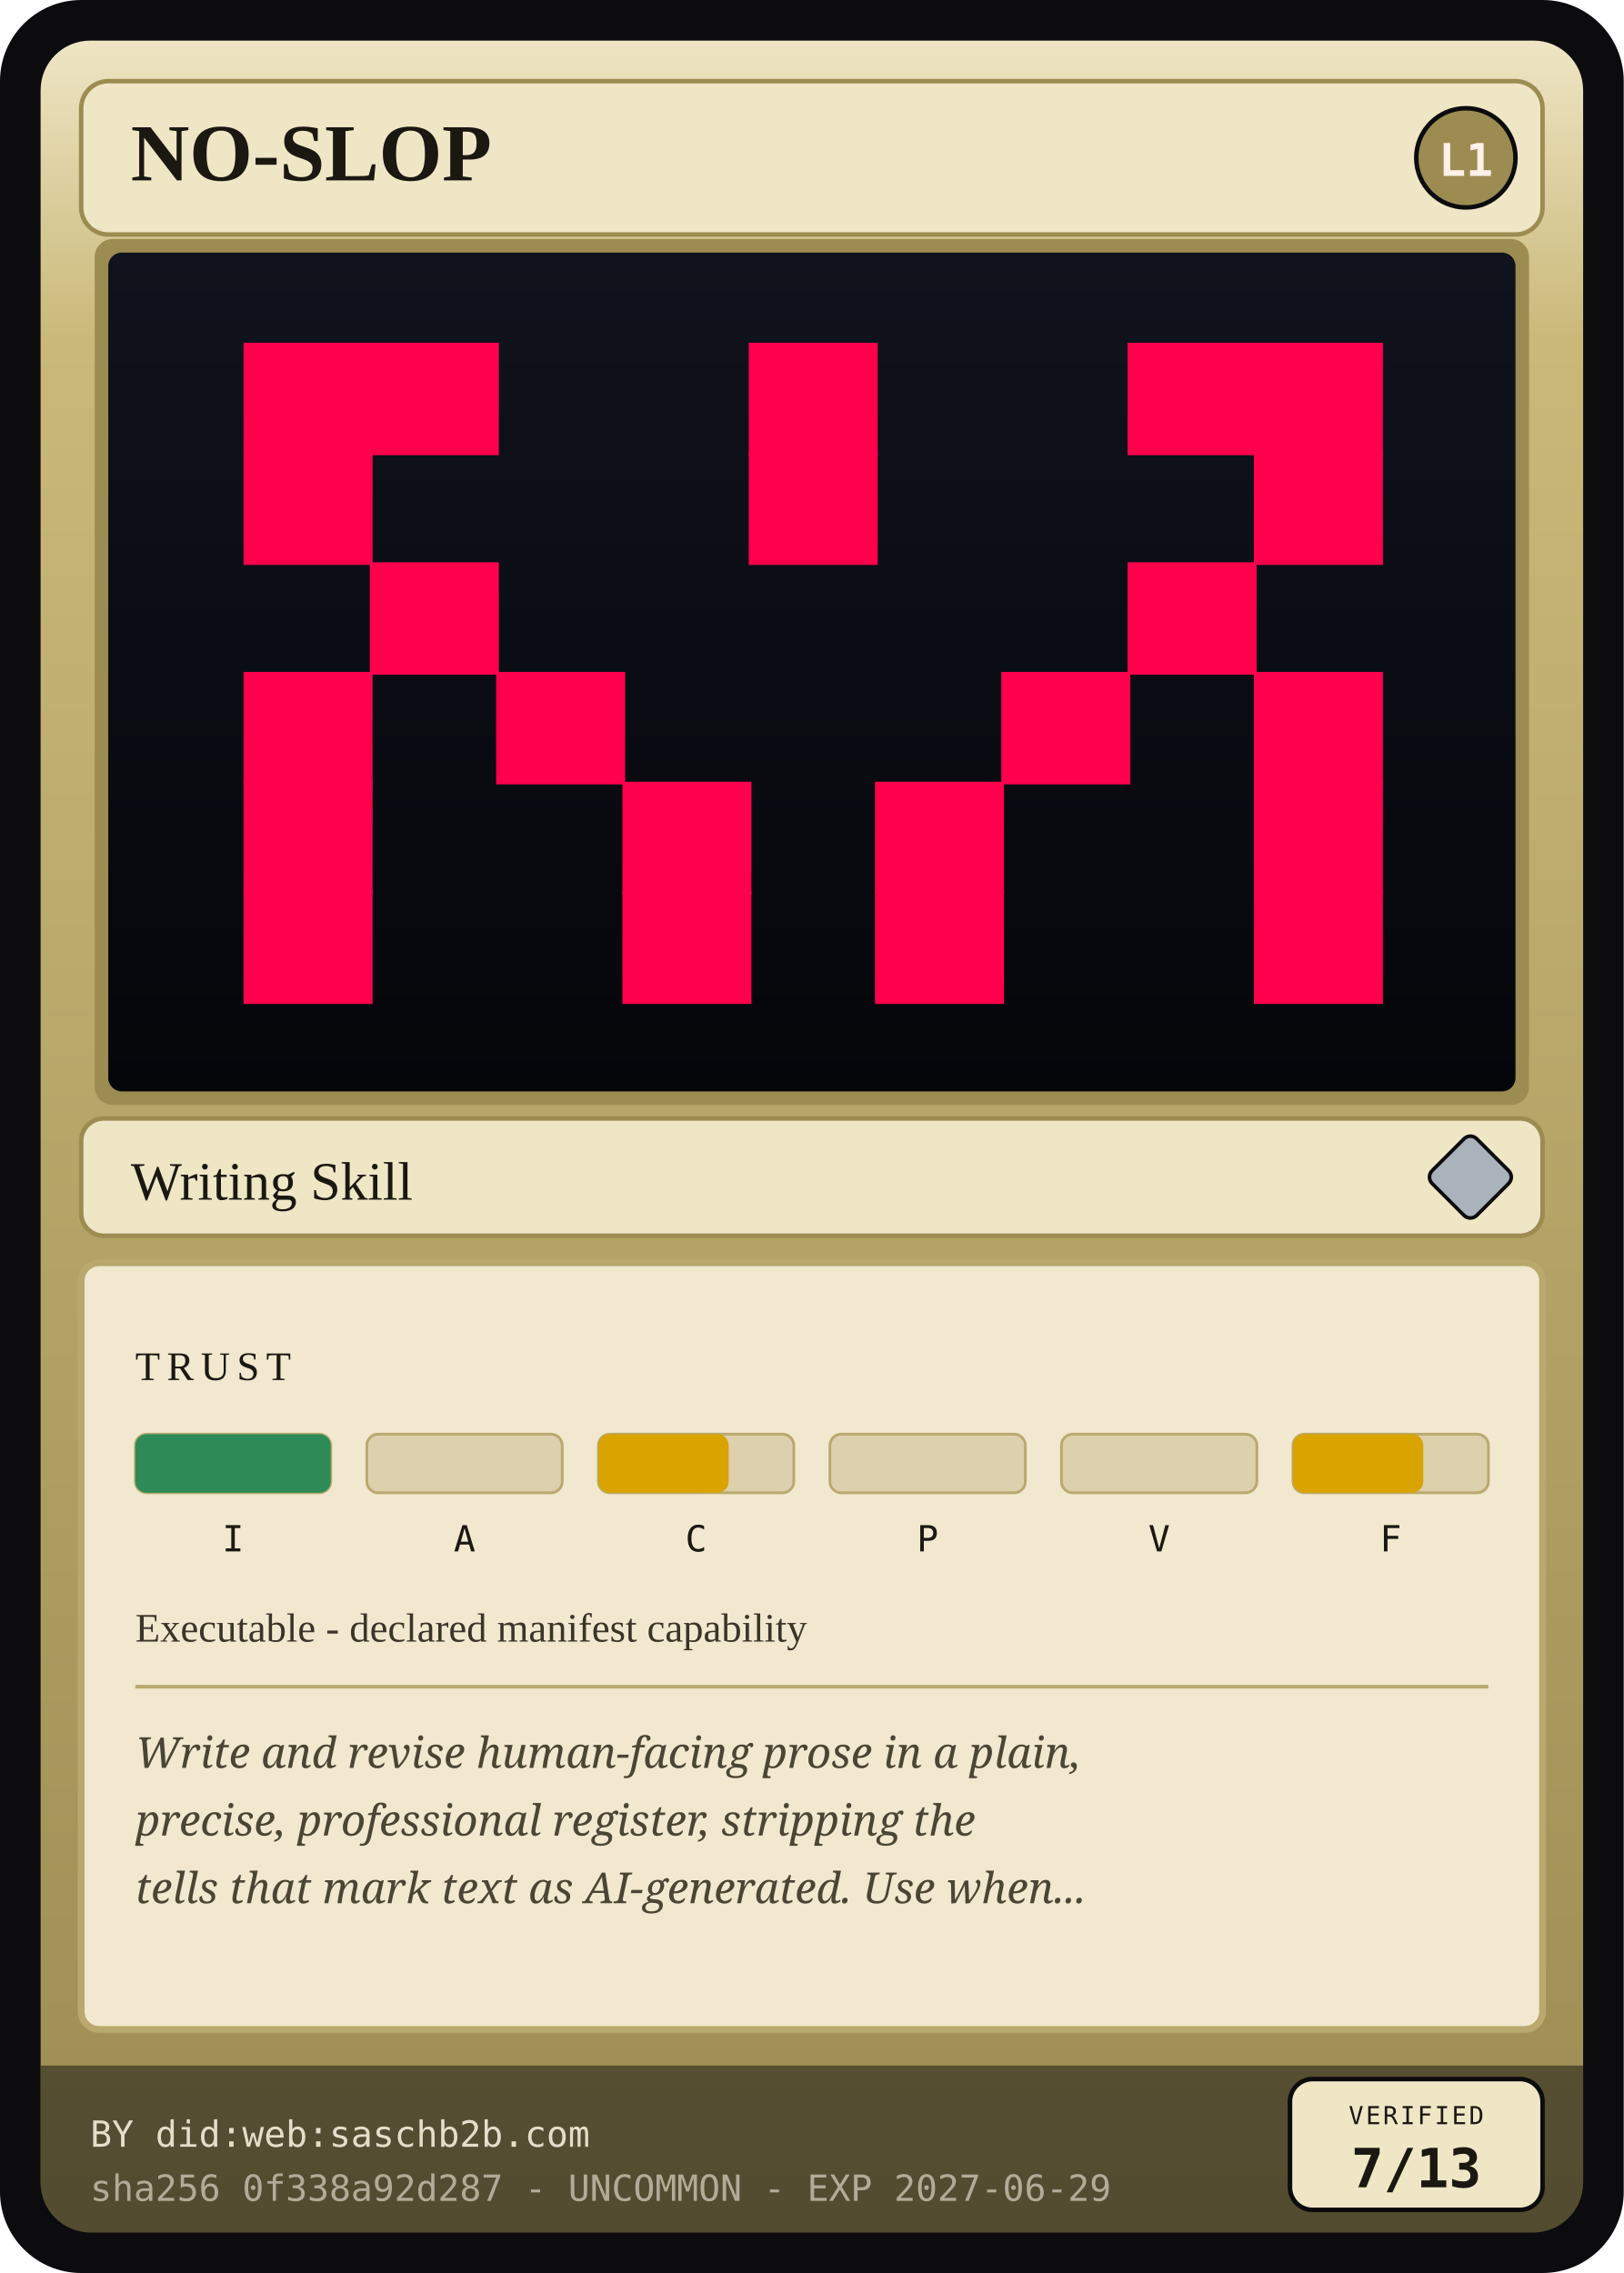
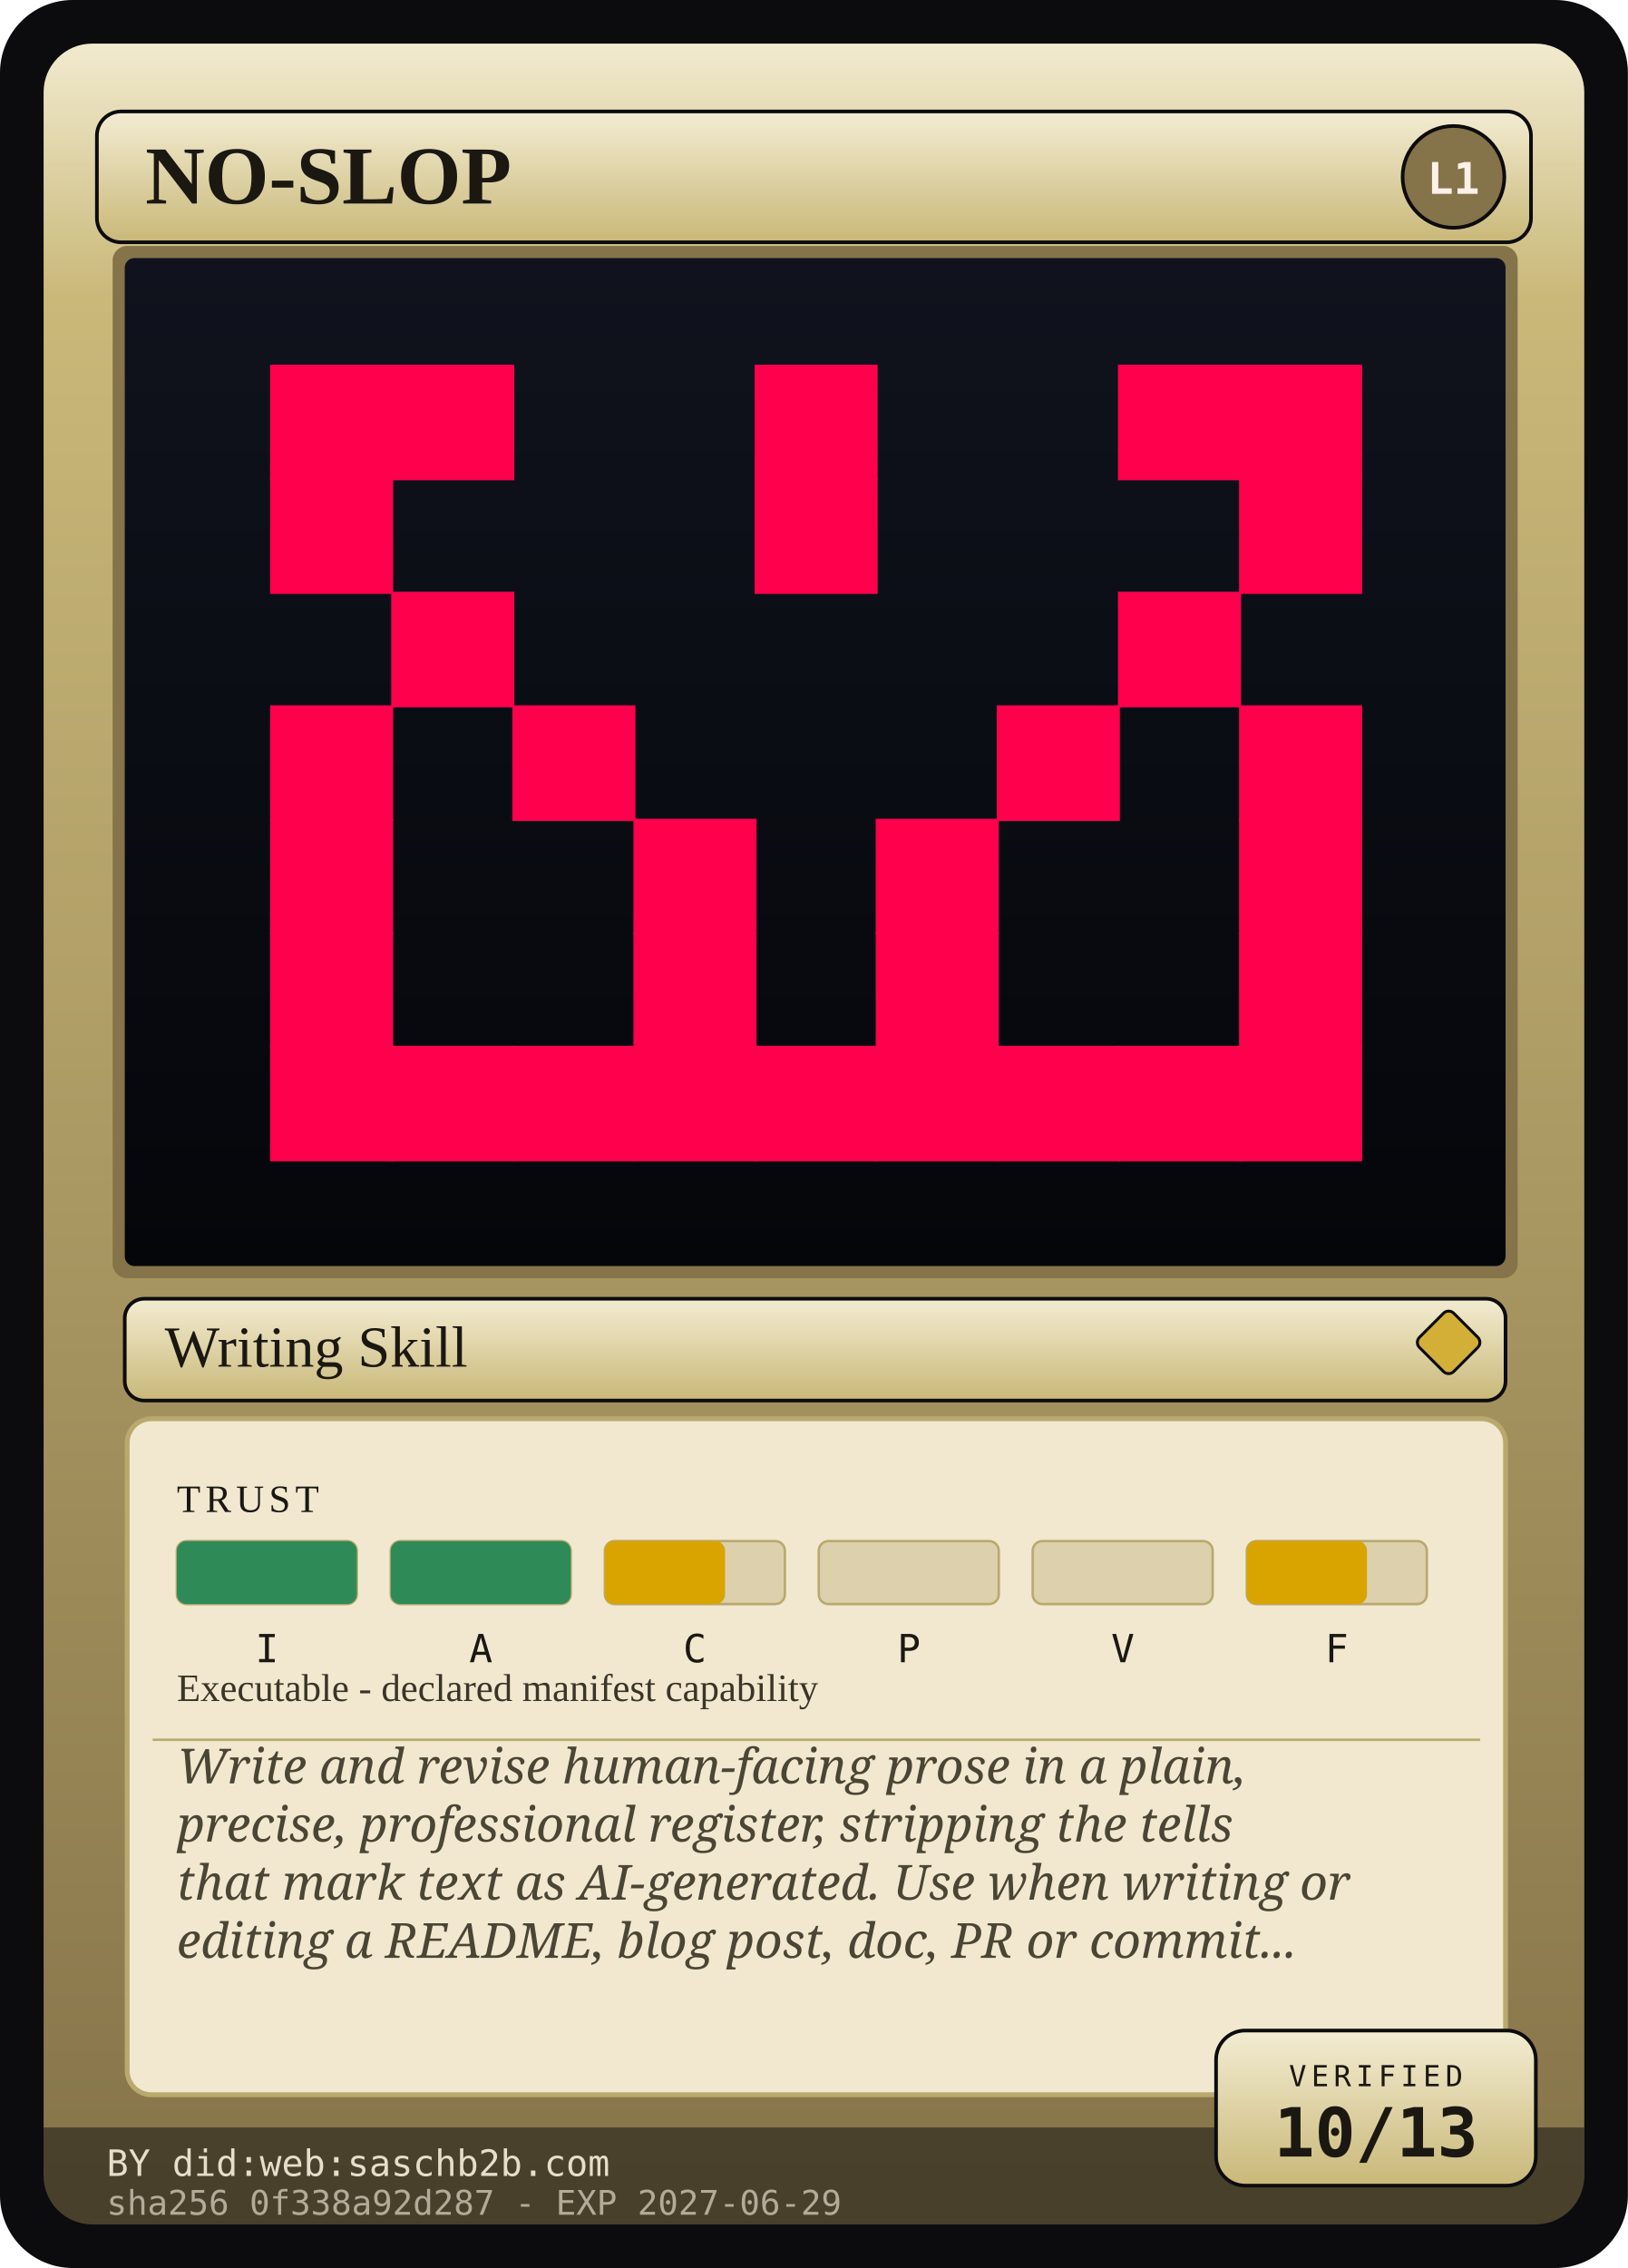
- <svg xmlns="http://www.w3.org/2000/svg" width="360" height="504" viewBox="0 0 360 504" font-family="Georgia,'Times New Roman',serif">
+ <svg xmlns="http://www.w3.org/2000/svg" width="672" height="936" viewBox="0 0 672 936" font-family="Georgia,'Times New Roman',serif">
  <defs>
    <linearGradient id="frame" x1="0" y1="0" x2="0" y2="1">
-       <stop offset="0" stop-color="#efe6c6" />
-       <stop offset="0.14" stop-color="#c9b878" />
-       <stop offset="1" stop-color="#9c8c52" />
+       <stop offset="0" stop-color="#f3ecd2" />
+       <stop offset="0.12" stop-color="#c9b878" />
+       <stop offset="1" stop-color="#857349" />
+     </linearGradient>
+     <linearGradient id="plate" x1="0" y1="0" x2="0" y2="1">
+       <stop offset="0" stop-color="#f3ecd2" />
+       <stop offset="1" stop-color="#c9b878" />
    </linearGradient>
    <linearGradient id="art" x1="0" y1="0" x2="0" y2="1">
      <stop offset="0" stop-color="#10131d" />
      <stop offset="1" stop-color="#05060a" />
    </linearGradient>
    <clipPath id="scr">
-       <rect x="24" y="56" width="312" height="186" rx="3" />
+       <rect x="51.5" y="106.5" width="570" height="416" rx="4" />
    </clipPath>
  </defs>
-   <rect x="0" y="0" width="360" height="504" rx="18" fill="#0c0b0e" />
-   <rect x="9" y="9" width="342" height="486" rx="11" fill="url(#frame)" />
-   <rect x="18" y="18" width="324" height="34" rx="6" fill="#efe6c6" stroke="#9c8c52" stroke-width="1" />
-   <text x="29" y="40" font-size="18" font-weight="bold" fill="#1b1812">NO-SLOP</text>
-   <circle cx="325" cy="35" r="11" fill="#9c8c52" stroke="#0c0b0e" stroke-width="1" />
-   <text x="325" y="39" font-size="10" font-weight="bold" fill="#fff1e8" text-anchor="middle" font-family="ui-monospace,monospace">L1</text>
-   <rect x="21" y="53" width="318" height="192" rx="4" fill="#9c8c52" />
+   <rect x="0" y="0" width="672" height="936" rx="30" fill="#0c0b0e" />
+   <rect x="18" y="18" width="636" height="900" rx="20" fill="url(#frame)" />
+   <rect x="40" y="46" width="592" height="54" rx="10" fill="url(#plate)" stroke="#0c0b0e" stroke-width="1.5" />
+   <text x="60" y="84" font-size="34" font-weight="bold" fill="#1b1812">NO-SLOP</text>
+   <circle cx="600" cy="73" r="21" fill="#857349" stroke="#0c0b0e" stroke-width="1.5" />
+   <text x="600" y="80" font-size="18" font-weight="bold" fill="#fff1e8" text-anchor="middle" font-family="ui-monospace,monospace">L1</text>
+   <rect x="46.5" y="101.5" width="580" height="426" rx="6" fill="#857349" />
  <g clip-path="url(#scr)">
-     <rect x="24" y="56" width="312" height="186" fill="url(#art)" />
-     <rect x="54.00" y="76.00" width="28.60" height="24.93" fill="#ff004d" />
-     <rect x="278.00" y="76.00" width="28.60" height="24.93" fill="#ff004d" />
-     <rect x="82.00" y="76.00" width="28.60" height="24.93" fill="#ff004d" />
-     <rect x="250.00" y="76.00" width="28.60" height="24.93" fill="#ff004d" />
-     <rect x="166.00" y="76.00" width="28.60" height="24.93" fill="#ff004d" />
-     <rect x="54.00" y="100.33" width="28.60" height="24.93" fill="#ff004d" />
-     <rect x="278.00" y="100.33" width="28.60" height="24.93" fill="#ff004d" />
-     <rect x="166.00" y="100.33" width="28.60" height="24.93" fill="#ff004d" />
-     <rect x="82.00" y="124.67" width="28.60" height="24.93" fill="#ff004d" />
-     <rect x="250.00" y="124.67" width="28.60" height="24.93" fill="#ff004d" />
-     <rect x="54.00" y="149.00" width="28.60" height="24.93" fill="#ff004d" />
-     <rect x="278.00" y="149.00" width="28.60" height="24.93" fill="#ff004d" />
-     <rect x="110.00" y="149.00" width="28.60" height="24.93" fill="#ff004d" />
-     <rect x="222.00" y="149.00" width="28.60" height="24.93" fill="#ff004d" />
-     <rect x="54.00" y="173.33" width="28.60" height="24.93" fill="#ff004d" />
-     <rect x="278.00" y="173.33" width="28.60" height="24.93" fill="#ff004d" />
-     <rect x="138.00" y="173.33" width="28.60" height="24.93" fill="#ff004d" />
-     <rect x="194.00" y="173.33" width="28.60" height="24.93" fill="#ff004d" />
-     <rect x="54.00" y="197.67" width="28.60" height="24.93" fill="#ff004d" />
-     <rect x="278.00" y="197.67" width="28.60" height="24.93" fill="#ff004d" />
-     <rect x="138.00" y="197.67" width="28.60" height="24.93" fill="#ff004d" />
-     <rect x="194.00" y="197.67" width="28.60" height="24.93" fill="#ff004d" />
+     <rect x="51.5" y="106.5" width="570" height="416" fill="url(#art)" />
+     <rect x="111.5" y="150.5" width="50.8" height="47.7" fill="#ff004d" />
+     <rect x="511.5" y="150.5" width="50.8" height="47.7" fill="#ff004d" />
+     <rect x="161.5" y="150.5" width="50.8" height="47.7" fill="#ff004d" />
+     <rect x="461.5" y="150.5" width="50.8" height="47.7" fill="#ff004d" />
+     <rect x="311.5" y="150.5" width="50.8" height="47.7" fill="#ff004d" />
+     <rect x="111.5" y="197.4" width="50.8" height="47.7" fill="#ff004d" />
+     <rect x="511.5" y="197.4" width="50.8" height="47.7" fill="#ff004d" />
+     <rect x="311.5" y="197.4" width="50.8" height="47.7" fill="#ff004d" />
+     <rect x="161.5" y="244.2" width="50.8" height="47.7" fill="#ff004d" />
+     <rect x="461.5" y="244.2" width="50.8" height="47.7" fill="#ff004d" />
+     <rect x="111.5" y="291.1" width="50.8" height="47.7" fill="#ff004d" />
+     <rect x="511.5" y="291.1" width="50.8" height="47.7" fill="#ff004d" />
+     <rect x="211.5" y="291.1" width="50.8" height="47.7" fill="#ff004d" />
+     <rect x="411.5" y="291.1" width="50.8" height="47.7" fill="#ff004d" />
+     <rect x="111.5" y="337.9" width="50.8" height="47.7" fill="#ff004d" />
+     <rect x="511.5" y="337.9" width="50.8" height="47.7" fill="#ff004d" />
+     <rect x="261.5" y="337.9" width="50.8" height="47.7" fill="#ff004d" />
+     <rect x="361.5" y="337.9" width="50.8" height="47.7" fill="#ff004d" />
+     <rect x="111.5" y="384.8" width="50.8" height="47.7" fill="#ff004d" />
+     <rect x="511.5" y="384.8" width="50.8" height="47.7" fill="#ff004d" />
+     <rect x="261.5" y="384.8" width="50.8" height="47.7" fill="#ff004d" />
+     <rect x="361.5" y="384.8" width="50.8" height="47.7" fill="#ff004d" />
+     <rect x="111.5" y="431.6" width="50.8" height="47.7" fill="#ff004d" />
+     <rect x="511.5" y="431.6" width="50.8" height="47.7" fill="#ff004d" />
+     <rect x="161.5" y="431.6" width="50.8" height="47.7" fill="#ff004d" />
+     <rect x="461.5" y="431.6" width="50.8" height="47.7" fill="#ff004d" />
+     <rect x="211.5" y="431.6" width="50.8" height="47.7" fill="#ff004d" />
+     <rect x="411.5" y="431.6" width="50.8" height="47.7" fill="#ff004d" />
+     <rect x="261.5" y="431.6" width="50.8" height="47.7" fill="#ff004d" />
+     <rect x="361.5" y="431.6" width="50.8" height="47.7" fill="#ff004d" />
+     <rect x="311.5" y="431.6" width="50.8" height="47.7" fill="#ff004d" />
  </g>
-   <rect x="18" y="248" width="324" height="26" rx="5" fill="#efe6c6" stroke="#9c8c52" stroke-width="1" />
-   <text x="29" y="266" font-size="12" fill="#1b1812">Writing Skill</text>
-   <rect x="319" y="254" width="14" height="14" rx="2" transform="rotate(45 326 261)" fill="#aab2bb" stroke="#0c0b0e" stroke-width="0.8" />
-   <rect x="18" y="280" width="324" height="170" rx="4" fill="#f1e8cf" stroke="#b9a96e" stroke-width="1.5" />
-   <text x="30" y="306" font-size="9" letter-spacing="1.5" fill="#1b1812">TRUST</text>
-   <rect x="30.00" y="318" width="43.33" height="13" rx="2.5" fill="#ddd0ad" stroke="#b9a96e" stroke-width="0.6" />
-   <rect x="30.00" y="318" width="43.33" height="13" rx="2.5" fill="#2e8b57" />
-   <text x="51.67" y="344" font-size="8" fill="#1b1812" text-anchor="middle" font-family="ui-monospace,monospace">I</text>
-   <rect x="81.33" y="318" width="43.33" height="13" rx="2.5" fill="#ddd0ad" stroke="#b9a96e" stroke-width="0.6" />
-   <rect x="81.33" y="318" width="0.00" height="13" rx="2.5" fill="#8a8378" />
-   <text x="103.00" y="344" font-size="8" fill="#1b1812" text-anchor="middle" font-family="ui-monospace,monospace">A</text>
-   <rect x="132.67" y="318" width="43.33" height="13" rx="2.5" fill="#ddd0ad" stroke="#b9a96e" stroke-width="0.6" />
-   <rect x="132.67" y="318" width="28.89" height="13" rx="2.5" fill="#d9a300" />
-   <text x="154.33" y="344" font-size="8" fill="#1b1812" text-anchor="middle" font-family="ui-monospace,monospace">C</text>
-   <rect x="184.00" y="318" width="43.33" height="13" rx="2.5" fill="#ddd0ad" stroke="#b9a96e" stroke-width="0.6" />
-   <rect x="184.00" y="318" width="0.00" height="13" rx="2.5" fill="#8a8378" />
-   <text x="205.67" y="344" font-size="8" fill="#1b1812" text-anchor="middle" font-family="ui-monospace,monospace">P</text>
-   <rect x="235.33" y="318" width="43.33" height="13" rx="2.5" fill="#ddd0ad" stroke="#b9a96e" stroke-width="0.6" />
-   <rect x="235.33" y="318" width="0.00" height="13" rx="2.5" fill="#8a8378" />
-   <text x="257.00" y="344" font-size="8" fill="#1b1812" text-anchor="middle" font-family="ui-monospace,monospace">V</text>
-   <rect x="286.67" y="318" width="43.33" height="13" rx="2.5" fill="#ddd0ad" stroke="#b9a96e" stroke-width="0.6" />
-   <rect x="286.67" y="318" width="28.89" height="13" rx="2.5" fill="#d9a300" />
-   <text x="308.33" y="344" font-size="8" fill="#1b1812" text-anchor="middle" font-family="ui-monospace,monospace">F</text>
-   <text x="30" y="364" font-size="9" fill="#3a3528">Executable - declared manifest capability</text>
-   <line x1="30" y1="374" x2="330" y2="374" stroke="#b9a96e" stroke-width="0.8" />
-   <text x="30" y="392" font-size="9.5" font-style="italic" fill="#4a4534" font-family="Georgia,serif">Write and revise human-facing prose in a plain,</text>
-   <text x="30" y="407" font-size="9.5" font-style="italic" fill="#4a4534" font-family="Georgia,serif">precise, professional register, stripping the</text>
-   <text x="30" y="422" font-size="9.5" font-style="italic" fill="#4a4534" font-family="Georgia,serif">tells that mark text as AI-generated. Use when...</text>
-   <rect x="9" y="458" width="342" height="37" rx="0" fill="#0c0b0e" opacity="0.5" />
-   <text x="20" y="476" font-size="8" fill="#e6ddca" font-family="ui-monospace,monospace">BY did:web:saschb2b.com</text>
-   <text x="20" y="488" font-size="8" fill="#b3ab98" font-family="ui-monospace,monospace">sha256 0f338a92d287 - UNCOMMON - EXP 2027-06-29</text>
-   <rect x="286" y="461" width="56" height="29" rx="5" fill="#efe6c6" stroke="#0c0b0e" stroke-width="1" />
-   <text x="314" y="471" font-size="5.5" letter-spacing="0.5" fill="#1b1812" text-anchor="middle" font-family="ui-monospace,monospace">VERIFIED</text>
-   <text x="314" y="485" font-size="12" font-weight="bold" fill="#1b1812" text-anchor="middle" font-family="ui-monospace,monospace">7/13</text>
+   <rect x="51.5" y="536" width="570" height="42" rx="8" fill="url(#plate)" stroke="#0c0b0e" stroke-width="1.5" />
+   <text x="68" y="564" font-size="24" fill="#1b1812">Writing Skill</text>
+   <rect x="588" y="544" width="20" height="20" rx="3" transform="rotate(45 598 554)" fill="#d4af37" stroke="#0c0b0e" stroke-width="1.2" />
+   <rect x="52.5" y="585.5" width="569" height="279" rx="10" fill="#f1e8cf" stroke="#b9a96e" stroke-width="2" />
+   <text x="73" y="624" font-size="16" letter-spacing="2" fill="#1b1812">TRUST</text>
+   <rect x="73.0" y="636" width="74.3" height="26" rx="4" fill="#ddd0ad" stroke="#b9a96e" stroke-width="1" />
+   <rect x="73.0" y="636" width="74.3" height="26" rx="4" fill="#2e8b57" />
+   <text x="110.2" y="686" font-size="16" fill="#1b1812" text-anchor="middle" font-family="ui-monospace,monospace">I</text>
+   <rect x="161.3" y="636" width="74.3" height="26" rx="4" fill="#ddd0ad" stroke="#b9a96e" stroke-width="1" />
+   <rect x="161.3" y="636" width="74.3" height="26" rx="4" fill="#2e8b57" />
+   <text x="198.5" y="686" font-size="16" fill="#1b1812" text-anchor="middle" font-family="ui-monospace,monospace">A</text>
+   <rect x="249.7" y="636" width="74.3" height="26" rx="4" fill="#ddd0ad" stroke="#b9a96e" stroke-width="1" />
+   <rect x="249.7" y="636" width="49.6" height="26" rx="4" fill="#d9a300" />
+   <text x="286.8" y="686" font-size="16" fill="#1b1812" text-anchor="middle" font-family="ui-monospace,monospace">C</text>
+   <rect x="338.0" y="636" width="74.3" height="26" rx="4" fill="#ddd0ad" stroke="#b9a96e" stroke-width="1" />
+   <rect x="338.0" y="636" width="0.0" height="26" rx="4" fill="#8a8378" />
+   <text x="375.2" y="686" font-size="16" fill="#1b1812" text-anchor="middle" font-family="ui-monospace,monospace">P</text>
+   <rect x="426.3" y="636" width="74.3" height="26" rx="4" fill="#ddd0ad" stroke="#b9a96e" stroke-width="1" />
+   <rect x="426.3" y="636" width="0.0" height="26" rx="4" fill="#8a8378" />
+   <text x="463.5" y="686" font-size="16" fill="#1b1812" text-anchor="middle" font-family="ui-monospace,monospace">V</text>
+   <rect x="514.7" y="636" width="74.3" height="26" rx="4" fill="#ddd0ad" stroke="#b9a96e" stroke-width="1" />
+   <rect x="514.7" y="636" width="49.6" height="26" rx="4" fill="#d9a300" />
+   <text x="551.8" y="686" font-size="16" fill="#1b1812" text-anchor="middle" font-family="ui-monospace,monospace">F</text>
+   <text x="73" y="702" font-size="16" fill="#3a3528">Executable - declared manifest capability</text>
+   <line x1="63" y1="718" x2="611" y2="718" stroke="#b9a96e" stroke-width="1" />
+   <text x="73" y="736" font-size="20" font-style="italic" fill="#4a4534" font-family="Georgia,serif">Write and revise human-facing prose in a plain,</text>
+   <text x="73" y="760" font-size="20" font-style="italic" fill="#4a4534" font-family="Georgia,serif">precise, professional register, stripping the tells</text>
+   <text x="73" y="784" font-size="20" font-style="italic" fill="#4a4534" font-family="Georgia,serif">that mark text as AI-generated. Use when writing or</text>
+   <text x="73" y="808" font-size="20" font-style="italic" fill="#4a4534" font-family="Georgia,serif">editing a README, blog post, doc, PR or commit...</text>
+   <rect x="18" y="878" width="636" height="40" fill="#0c0b0e" opacity="0.5" />
+   <text x="44" y="898" font-size="15" fill="#e6ddca" font-family="ui-monospace,monospace">BY did:web:saschb2b.com</text>
+   <text x="44" y="914" font-size="14" fill="#b3ab98" font-family="ui-monospace,monospace">sha256 0f338a92d287 - EXP 2027-06-29</text>
+   <rect x="502" y="838" width="132" height="64" rx="12" fill="url(#plate)" stroke="#0c0b0e" stroke-width="1.5" />
+   <text x="568" y="861" font-size="12" letter-spacing="2" fill="#1b1812" text-anchor="middle" font-family="ui-monospace,monospace">VERIFIED</text>
+   <text x="568" y="890" font-size="28" font-weight="bold" fill="#1b1812" text-anchor="middle" font-family="ui-monospace,monospace">10/13</text>
</svg>
